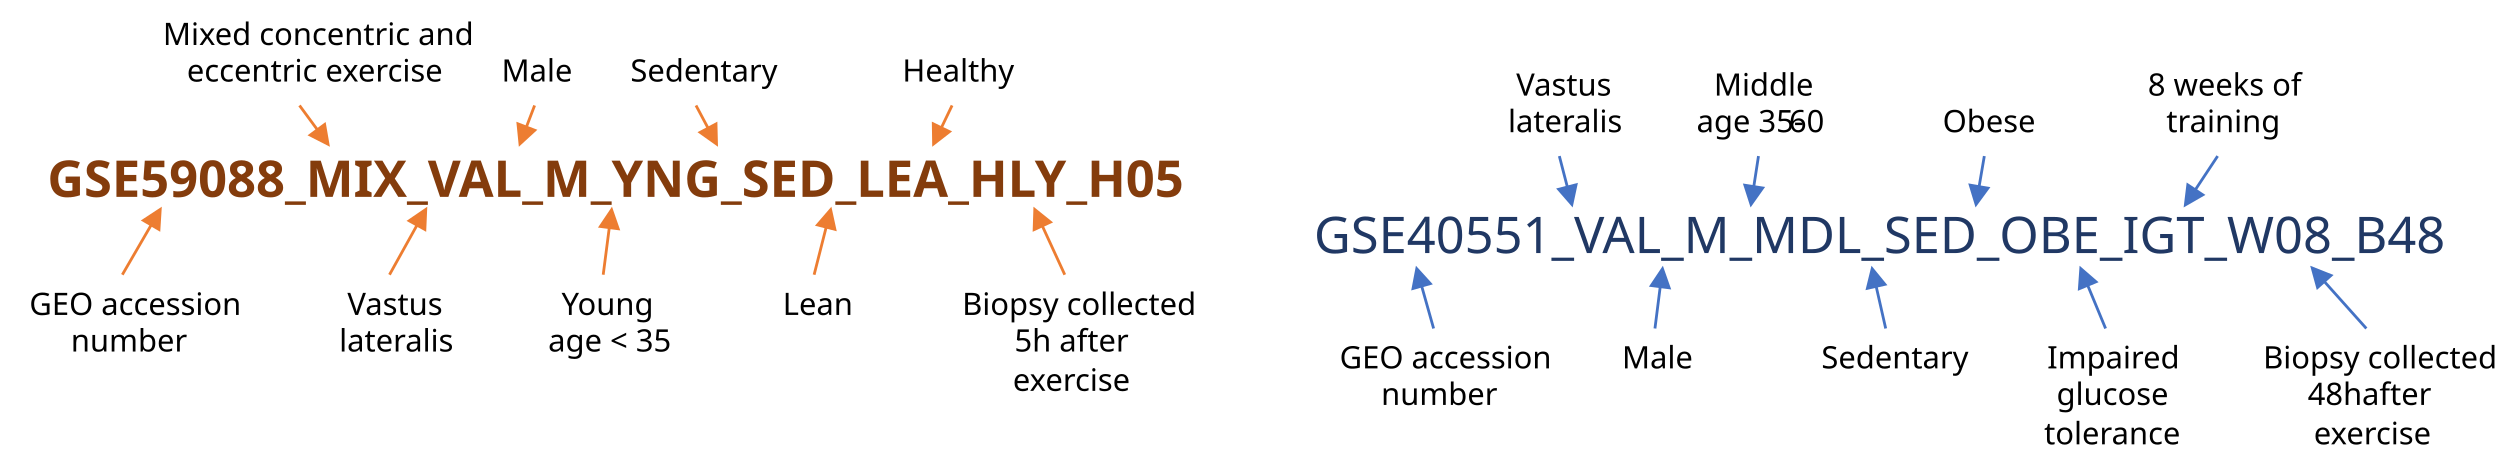
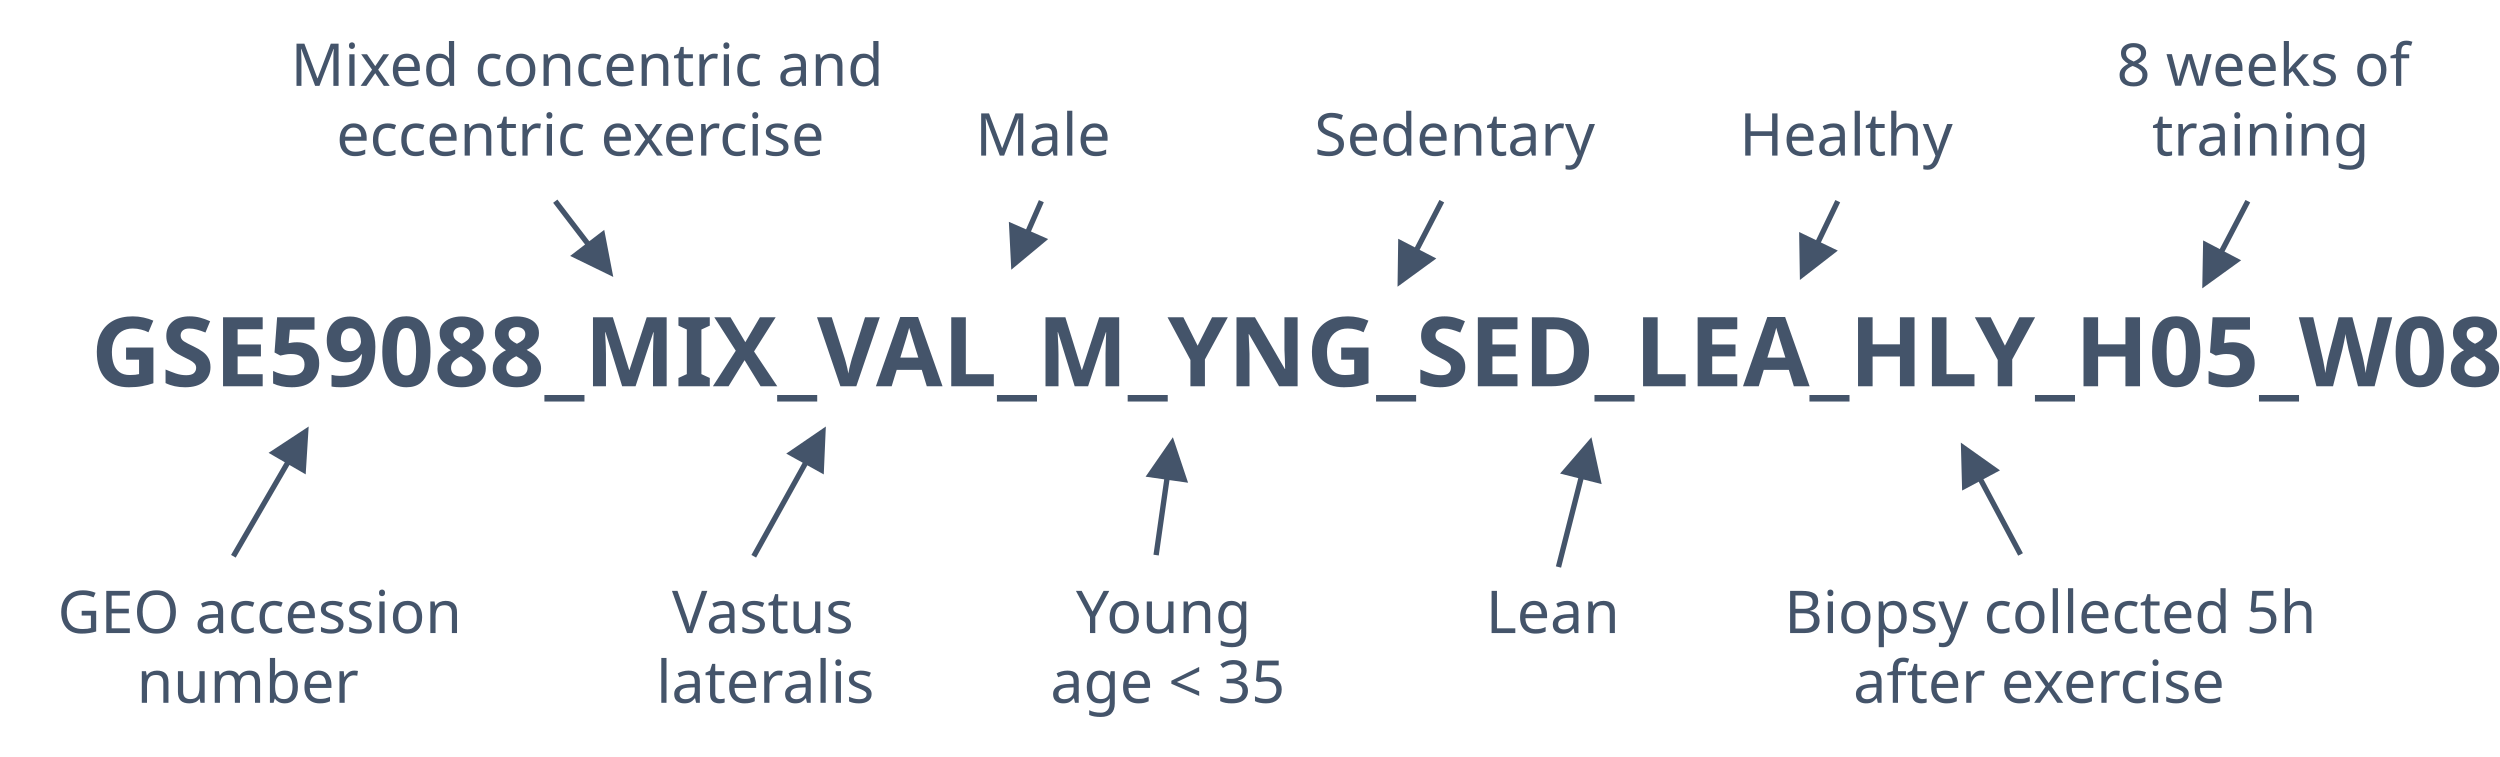
- <svg xmlns="http://www.w3.org/2000/svg" width="889" height="168" overflow="hidden">
+ <svg xmlns="http://www.w3.org/2000/svg" width="466" height="141" overflow="hidden">
  <defs>
    <clipPath id="clip0">
-       <path d="M44 107 933 107 933 275 44 275Z" fill-rule="evenodd" clip-rule="evenodd" />
+       <path d="M59 69 525 69 525 210 59 210Z" fill-rule="evenodd" clip-rule="evenodd" />
    </clipPath>
  </defs>
-   <g clip-path="url(#clip0)" transform="translate(-44 -107)">
-     <text fill="#843C0C" font-family="Calibri,Calibri_MSFontService,sans-serif" font-weight="700" font-size="18" transform="translate(60.8329 177)">GSE59088_MIX_VAL_M_YNG_SED_LEA_HLY_H05</text>
-     <path d="M0.432-0.251 11.123 18.172 10.258 18.674-0.432 0.251ZM13.481 15.262 14.037 24.189 6.562 19.277Z" fill="#ED7D31" transform="matrix(1 0 0 -1 87.5001 204.689)" />
-     <text font-family="Calibri,Calibri_MSFontService,sans-serif" font-weight="400" font-size="11" transform="translate(54.4326 219)">GEO accession <tspan x="14.753" y="13">number</tspan>
-       <tspan x="47.511" y="-96">Mixed concentric and </tspan>
-       <tspan x="56.011" y="-83">eccentric exercise</tspan>
-       <tspan x="113.09" y="0">Vastus </tspan>
-       <tspan x="110.17" y="13">lateralis</tspan>
-       <tspan x="167.918" y="-83">Male</tspan>
-       <tspan x="189.255" y="0">Young</tspan>
-       <tspan x="184.501" y="13">age &lt; 35</tspan>
-       <tspan x="213.737" y="-83">Sedentary</tspan>
-       <tspan x="267.917" y="0">Lean</tspan>
-       <tspan x="310.448" y="-83">Healthy</tspan>
-       <tspan x="331.727" y="0">Biopsy collected </tspan>
-       <tspan x="350.307" y="13">5h after </tspan>
-       <tspan x="349.727" y="27">exercise</tspan>
+   <g clip-path="url(#clip0)" transform="translate(-59 -69)">
+     <text fill="#44546A" font-family="Calibri,Calibri_MSFontService,sans-serif" font-weight="700" font-size="18" transform="translate(75.9997 141)">GSE59088_MIX_VAL_M_YNG_SED_LEA_HLY_H05_W08</text>
+     <path d="M0.432-0.251 11.123 18.172 10.258 18.674-0.432 0.251ZM13.481 15.262 14.037 24.189 6.562 19.277Z" fill="#44546A" transform="matrix(1 0 0 -1 102.5 172.689)" />
+     <text fill="#44546A" font-family="Calibri,Calibri_MSFontService,sans-serif" font-weight="400" font-size="11" transform="translate(69.7403 187)">GEO accession <tspan x="14.753" y="13">number</tspan>
+       <tspan x="43.463" y="-102">Mixed concentric and </tspan>
+       <tspan x="51.963" y="-89">eccentric exercise</tspan>
+       <tspan x="114.511" y="0">Vastus </tspan>
+       <tspan x="111.591" y="13">lateralis</tspan>
+       <tspan x="171.085" y="-89">Male</tspan>
+       <tspan x="189.807" y="0">Young</tspan>
+       <tspan x="185.054" y="13">age &lt; 35</tspan>
+       <tspan x="234.263" y="-89">Sedentary</tspan>
+       <tspan x="266.231" y="0">Lean</tspan>
+       <tspan x="313.509" y="-89">Healthy</tspan>
+       <tspan x="321.871" y="0">Biopsy collected 5h </tspan>
+       <tspan x="334.705" y="13">after exercise</tspan>
    </text>
-     <path d="M0.437-0.243 10.637 18.118 9.763 18.604-0.437 0.243ZM13.049 15.253 13.437 24.189 6.055 19.138Z" fill="#ED7D31" transform="matrix(1 0 0 -1 182.5 204.689)" />
-     <path d="M0.496-0.064 2.767 17.513 1.775 17.641-0.496 0.064ZM6.067 15.742 3.125 24.189-1.867 16.767Z" fill="#ED7D31" transform="matrix(1 0 0 -1 258.5 204.689)" />
-     <path d="M0.485-0.123 4.986 17.604 4.017 17.85-0.485 0.123ZM8.05 15.45 6.142 24.189 0.296 17.419Z" fill="#ED7D31" transform="matrix(1 0 0 -1 333.5 204.689)" />
-     <path d="M422.175 204.898 413.832 186.765 414.741 186.347 423.083 204.48ZM411.21 189.44 411.5 180.5 418.478 186.096Z" fill="#ED7D31" />
-     <path d="M0.451-0.216 4.62 8.465 3.719 8.898-0.451 0.216ZM7.198 5.748 7.056 14.691-0.013 9.212Z" fill="#ED7D31" transform="matrix(-1 -8.74228e-08 -8.74228e-08 1 382.556 144.5)" />
-     <path d="M291.941 144.265 296.627 153.071 295.744 153.541 291.059 144.735ZM299.091 150.25 299.317 159.191 292.028 154.008Z" fill="#ED7D31" />
-     <path d="M0.467-0.178 3.697 8.285 2.763 8.641-0.467 0.178ZM6.492 5.791 5.607 14.691-0.983 8.643Z" fill="#ED7D31" transform="matrix(-1 -8.74228e-08 -8.74228e-08 1 234.107 144.5)" />
-     <path d="M150.903 144.204 157.765 153.526 156.96 154.119 150.097 144.796ZM159.793 150.377 161.315 159.191 153.351 155.12Z" fill="#ED7D31" />
-     <text fill="#203864" font-family="Calibri,Calibri_MSFontService,sans-serif" font-weight="400" font-size="18" transform="translate(511.247 197)">GSE40551_VAL_M_MDL_SED_OBE_IGT_W08_B48</text>
-     <path d="M553.31 223.944 548.828 208.052 549.791 207.781 554.273 223.672ZM545.822 210.285 547.5 201.5 553.521 208.114Z" fill="#4472C4" />
-     <text font-family="Calibri,Calibri_MSFontService,sans-serif" font-weight="400" font-size="11" transform="translate(520.364 238)">GEO accession <tspan x="14.753" y="13">number</tspan>
-       <tspan x="62.802" y="-97">Vastus </tspan>
-       <tspan x="59.882" y="-84">lateralis</tspan>
-       <tspan x="100.427" y="0">Male</tspan>
-       <tspan x="133.108" y="-97">Middle </tspan>
-       <tspan x="126.941" y="-84">age 35</tspan>-<tspan x="159.775" y="-84">60</tspan>
-       <tspan x="171.312" y="0">Sedentary</tspan>
-       <tspan x="214.43" y="-84">Obese</tspan>
-       <tspan x="251.613" y="0">Impaired </tspan>
-       <tspan x="254.947" y="13">glucose </tspan>
-       <tspan x="250.533" y="27">tolerance</tspan>
-       <tspan x="328.413" y="0">Biopsy collected </tspan>
-       <tspan x="344.246" y="13">48h </tspan>
-       <tspan x="363.579" y="13">after </tspan>
-       <tspan x="346.413" y="27">exercise</tspan>
+     <path d="M0.437-0.243 10.637 18.118 9.763 18.604-0.437 0.243ZM13.049 15.253 13.437 24.189 6.055 19.138Z" fill="#44546A" transform="matrix(1 0 0 -1 199.5 172.689)" />
+     <path d="M0.495-0.07 2.681 15.299 1.691 15.44-0.495 0.07ZM5.959 13.486 3.125 21.969-1.962 14.613Z" fill="#44546A" transform="matrix(1 0 0 -1 274.5 172.469)" />
+     <path d="M0.485-0.123 4.986 17.604 4.017 17.85-0.485 0.123ZM8.05 15.45 6.142 24.189 0.296 17.419Z" fill="#44546A" transform="matrix(1 0 0 -1 349.5 174.689)" />
+     <path d="M435.188 172.585 427.198 157.617 428.08 157.146 436.07 172.115ZM424.738 160.441 424.5 151.5 431.796 156.674Z" fill="#44546A" />
+     <path d="M0.451-0.216 4.62 8.465 3.719 8.898-0.451 0.216ZM7.198 5.748 7.056 14.691-0.013 9.212Z" fill="#44546A" transform="matrix(-1 -8.74228e-08 -8.74228e-08 1 401.556 106.5)" />
+     <path d="M0.444-0.23 5.632 9.796 4.744 10.256-0.444 0.23ZM8.127 7.003 8.251 15.947 1.022 10.68Z" fill="#44546A" transform="matrix(-1 -8.74228e-08 -8.74228e-08 1 327.751 106.5)" />
+     <path d="M0.458-0.201 3.386 6.473 2.47 6.875-0.458 0.201ZM6.056 3.846 5.607 12.779-1.27 7.06Z" fill="#44546A" transform="matrix(-1 -8.74228e-08 -8.74228e-08 1 253.107 106.5)" />
+     <path d="M162.897 106.196 169.659 115.028 168.865 115.636 162.103 106.804ZM171.627 111.841 173.315 120.625 165.275 116.705Z" fill="#44546A" />
+     <text fill="#44546A" font-family="Calibri,Calibri_MSFontService,sans-serif" font-weight="400" font-size="11" transform="translate(453.557 85)">8 weeks of <tspan x="6.587" y="13">training</tspan>
    </text>
-     <path d="M598.984 162.375 602.047 174.189 601.079 174.44 598.016 162.626ZM605.101 172.02 603.237 180.768 597.357 174.028Z" fill="#4472C4" />
-     <path d="M0.494-0.076 2.296 11.603 1.307 11.755-0.494 0.076ZM5.552 9.751 2.818 18.268-2.355 10.971Z" fill="#4472C4" transform="matrix(-1 -8.74228e-08 -8.74228e-08 1 669.318 162.5)" />
-     <path d="M0.493-0.084 2.492 11.612 1.507 11.78-0.493 0.084ZM5.718 9.708 3.123 18.268-2.168 11.056Z" fill="#4472C4" transform="matrix(-1 -8.74228e-08 -8.74228e-08 1 749.623 162.5)" />
-     <path d="M885.098 224.142 869.574 206.801 870.319 206.134 885.843 223.475ZM867.856 210.129 865.5 201.5 873.816 204.793Z" fill="#4472C4" />
-     <path d="M792.284 223.999 785.591 207.85 786.515 207.467 793.208 223.617ZM782.868 210.422 783.5 201.5 790.258 207.359Z" fill="#4472C4" />
-     <path d="M714.065 223.919 710.485 208.112 711.46 207.892 715.04 223.698ZM707.366 210.186 709.5 201.5 715.168 208.419Z" fill="#4472C4" />
-     <path d="M0.496-0.063 2.479 15.631 1.487 15.757-0.496 0.063ZM5.784 13.87 2.818 22.308-2.153 14.872Z" fill="#4472C4" transform="matrix(1 0 0 -1 632.5 223.808)" />
-     <text font-family="Calibri,Calibri_MSFontService,sans-serif" font-weight="400" font-size="11" transform="translate(807.768 141)">8 weeks of <tspan x="6.587" y="13">training</tspan>
-     </text>
-     <path d="M0.417-0.276 8.828 12.432 7.994 12.984-0.417 0.276ZM11.011 9.389 12.09 18.268 4.339 13.804Z" fill="#4472C4" transform="matrix(-1 -8.74228e-08 -8.74228e-08 1 832.59 162.5)" />
+     <path d="M0.443-0.232 5.851 10.113 4.965 10.576-0.443 0.232ZM8.335 7.31 8.497 16.252 1.246 11.016Z" fill="#44546A" transform="matrix(-1 -8.74228e-08 -8.74228e-08 1 477.997 106.5)" />
  </g>
</svg>
